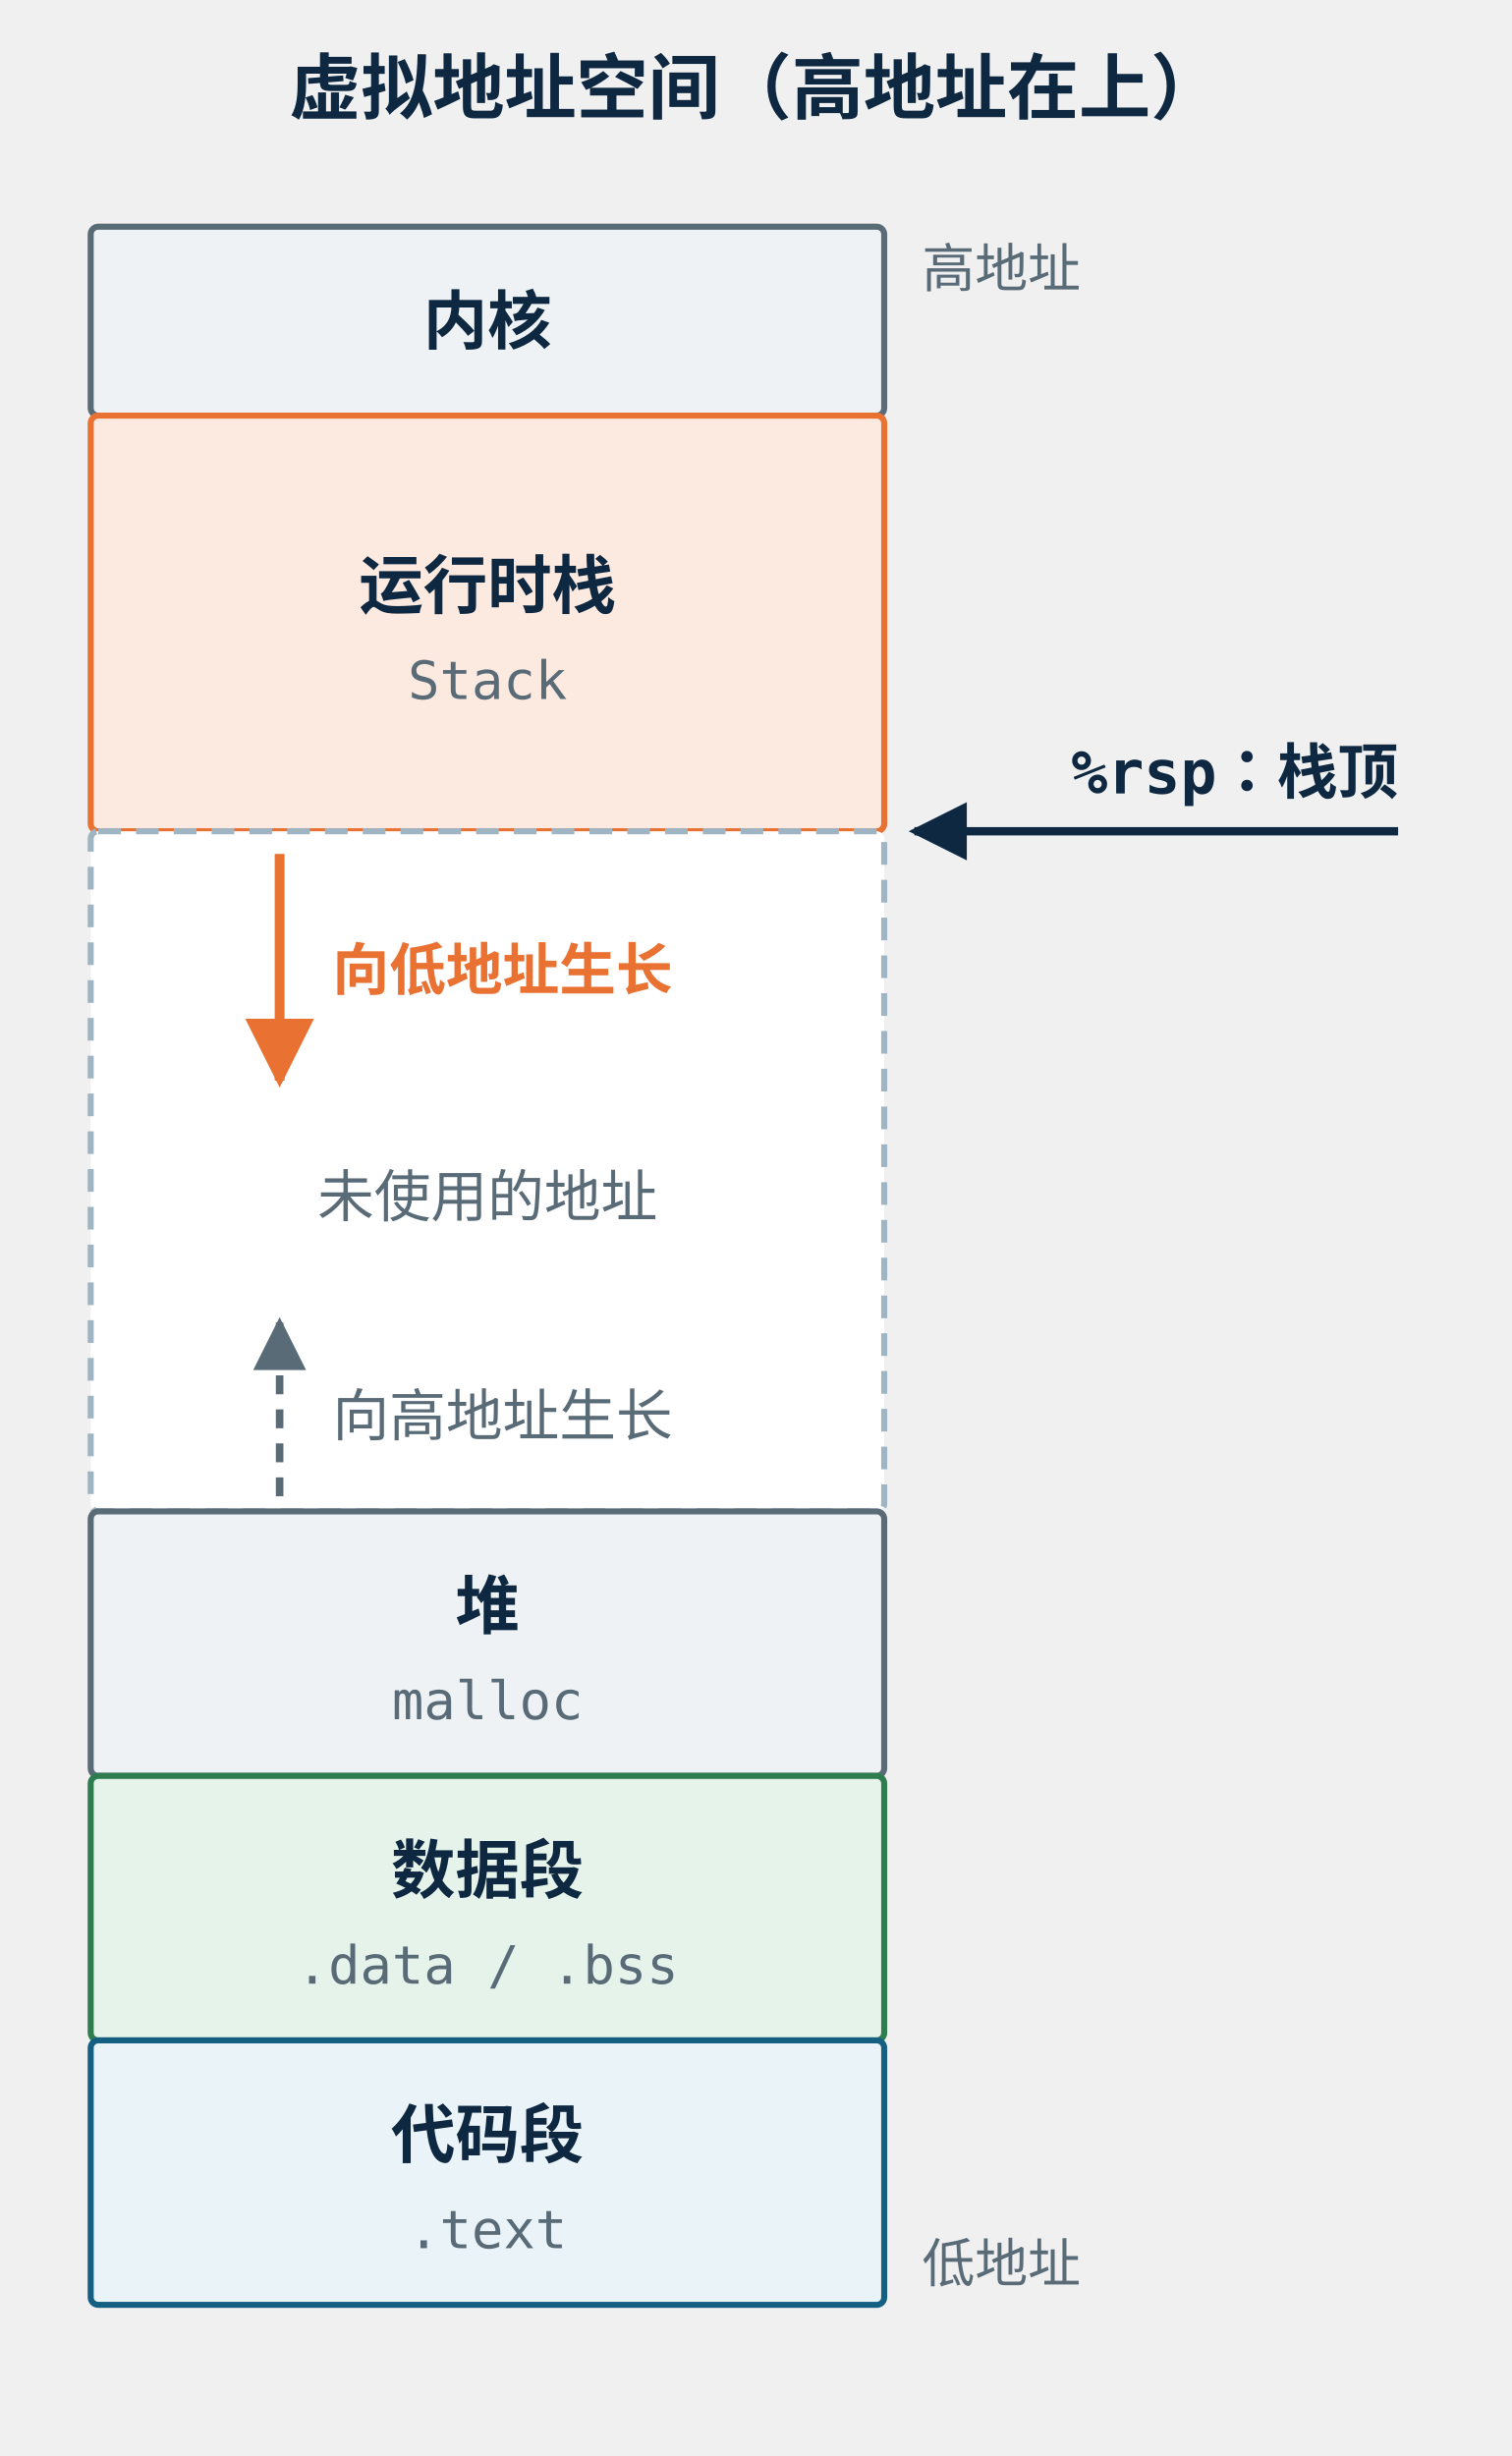
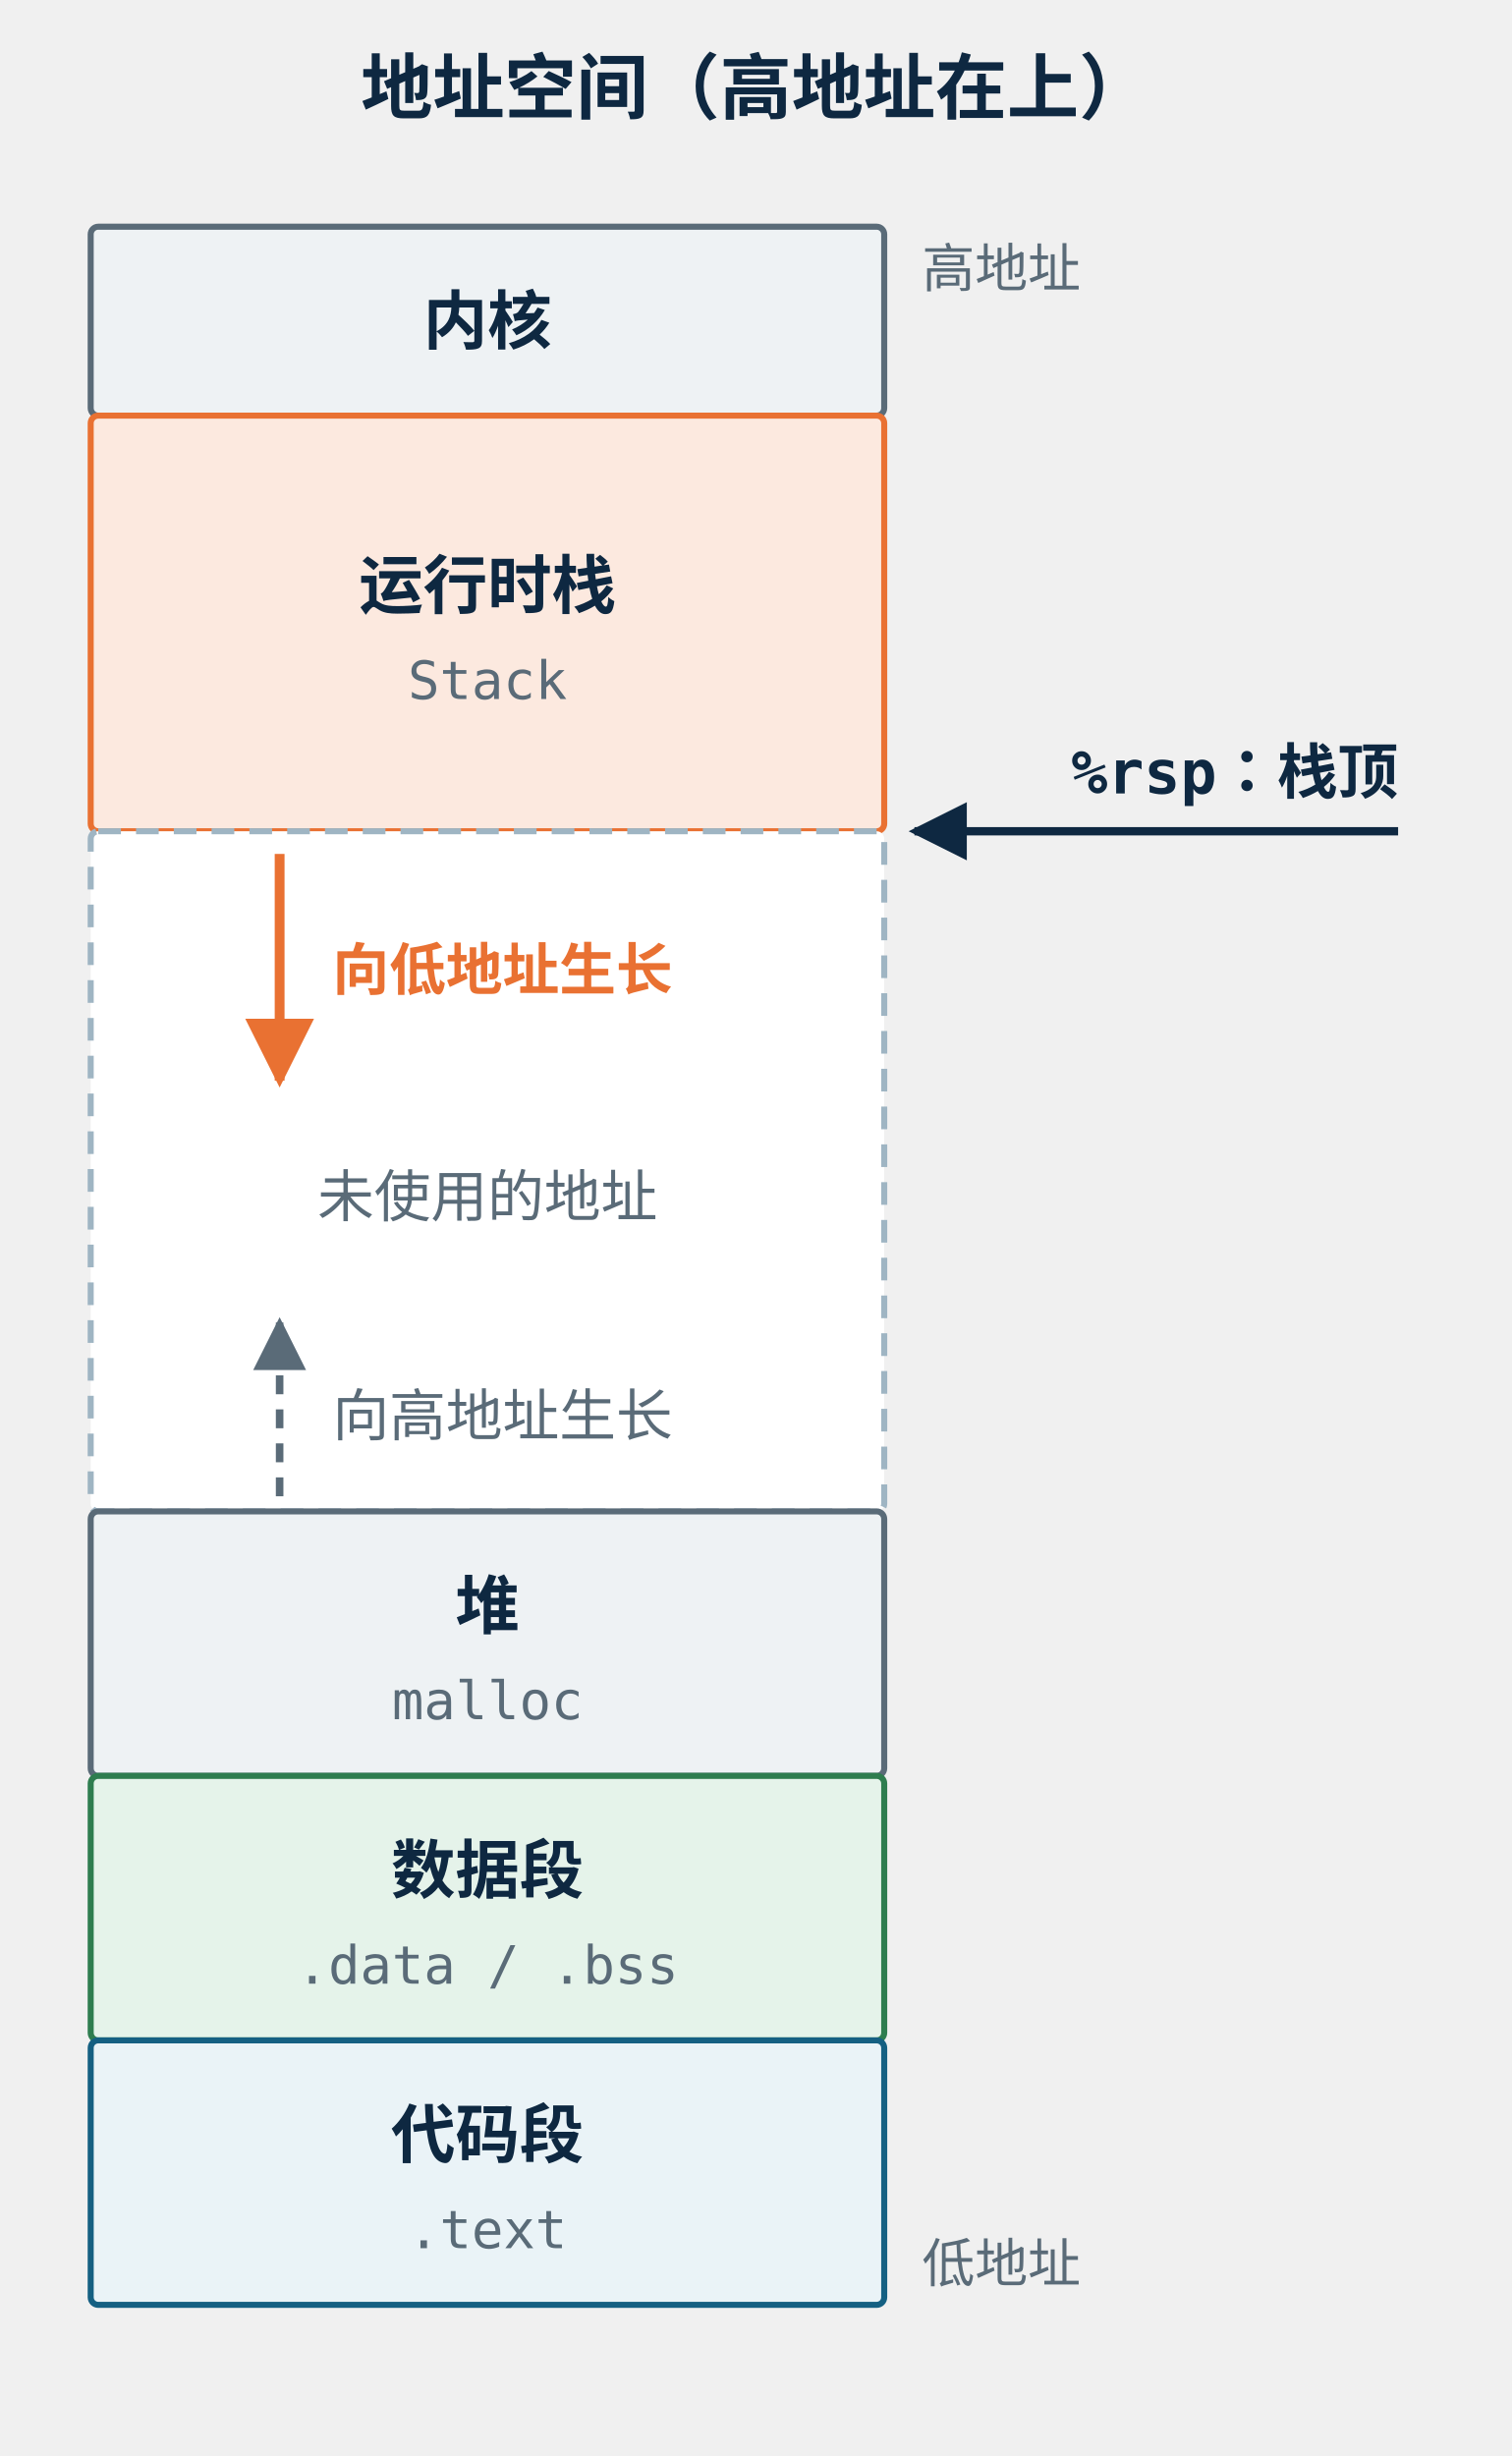
<svg xmlns="http://www.w3.org/2000/svg" viewBox="0 0 400 650" width="400" height="650">
  <defs>
    <marker id="ah-156082" viewBox="0 0 10 10" refX="9" refY="5" markerWidth="7" markerHeight="7" orient="auto-start-reverse">
      <path d="M0,0 L10,5 L0,10 z" fill="#156082" />
    </marker>
    <marker id="ah-e97132" viewBox="0 0 10 10" refX="9" refY="5" markerWidth="7" markerHeight="7" orient="auto-start-reverse">
      <path d="M0,0 L10,5 L0,10 z" fill="#e97132" />
    </marker>
    <marker id="ah-0e2841" viewBox="0 0 10 10" refX="9" refY="5" markerWidth="7" markerHeight="7" orient="auto-start-reverse">
      <path d="M0,0 L10,5 L0,10 z" fill="#0e2841" />
    </marker>
    <marker id="ah-2e7d4f" viewBox="0 0 10 10" refX="9" refY="5" markerWidth="7" markerHeight="7" orient="auto-start-reverse">
      <path d="M0,0 L10,5 L0,10 z" fill="#2e7d4f" />
    </marker>
    <marker id="ah-c0392b" viewBox="0 0 10 10" refX="9" refY="5" markerWidth="7" markerHeight="7" orient="auto-start-reverse">
      <path d="M0,0 L10,5 L0,10 z" fill="#c0392b" />
    </marker>
    <marker id="ah-5a6b78" viewBox="0 0 10 10" refX="9" refY="5" markerWidth="7" markerHeight="7" orient="auto-start-reverse">
      <path d="M0,0 L10,5 L0,10 z" fill="#5a6b78" />
    </marker>
    <marker id="ah-9fb5c3" viewBox="0 0 10 10" refX="9" refY="5" markerWidth="7" markerHeight="7" orient="auto-start-reverse">
      <path d="M0,0 L10,5 L0,10 z" fill="#9fb5c3" />
    </marker>
  </defs>
-   <text x="200.0" y="30.0" font-family="PingFang SC, Noto Sans CJK SC, Source Han Sans SC, sans-serif" font-size="19" font-weight="bold" fill="#0e2841" text-anchor="middle">虚拟地址空间（高地址在上）</text>
+   <text x="200.0" y="30.0" font-family="PingFang SC, Noto Sans CJK SC, Source Han Sans SC, sans-serif" font-size="19" font-weight="bold" fill="#0e2841" text-anchor="middle">地址空间（高地址在上）</text>
  <rect x="24.0" y="60.0" width="210.0" height="50.0" rx="2" fill="#eef2f4" stroke="#5a6b78" stroke-width="1.6" />
  <text x="129.0" y="91.0" font-family="PingFang SC, Noto Sans CJK SC, Source Han Sans SC, sans-serif" font-size="17" font-weight="bold" fill="#0e2841" text-anchor="middle">内核</text>
  <rect x="24.0" y="110.0" width="210.0" height="110.0" rx="2" fill="#fce9df" stroke="#e97132" stroke-width="1.6" />
  <text x="129.0" y="161.0" font-family="PingFang SC, Noto Sans CJK SC, Source Han Sans SC, sans-serif" font-size="17" font-weight="bold" fill="#0e2841" text-anchor="middle">运行时栈</text>
  <text x="129.0" y="185.0" font-family="SFMono-Regular, Menlo, DejaVu Sans Mono, Consolas, monospace" font-size="14" font-weight="normal" fill="#5a6b78" text-anchor="middle">Stack</text>
  <rect x="24.0" y="220.0" width="210.0" height="180.0" rx="2" fill="#ffffff" stroke="#9fb5c3" stroke-width="1.6" stroke-dasharray="6 4" />
  <rect x="24.0" y="400.0" width="210.0" height="70.0" rx="2" fill="#eef2f4" stroke="#5a6b78" stroke-width="1.6" />
  <text x="129.0" y="431.0" font-family="PingFang SC, Noto Sans CJK SC, Source Han Sans SC, sans-serif" font-size="17" font-weight="bold" fill="#0e2841" text-anchor="middle">堆</text>
  <text x="129.0" y="455.0" font-family="SFMono-Regular, Menlo, DejaVu Sans Mono, Consolas, monospace" font-size="14" font-weight="normal" fill="#5a6b78" text-anchor="middle">malloc</text>
  <rect x="24.0" y="470.0" width="210.0" height="70.0" rx="2" fill="#e5f3ea" stroke="#2e7d4f" stroke-width="1.6" />
  <text x="129.0" y="501.0" font-family="PingFang SC, Noto Sans CJK SC, Source Han Sans SC, sans-serif" font-size="17" font-weight="bold" fill="#0e2841" text-anchor="middle">数据段</text>
  <text x="129.0" y="525.0" font-family="SFMono-Regular, Menlo, DejaVu Sans Mono, Consolas, monospace" font-size="14" font-weight="normal" fill="#5a6b78" text-anchor="middle">.data / .bss</text>
  <rect x="24.0" y="540.0" width="210.0" height="70.0" rx="2" fill="#eaf3f7" stroke="#156082" stroke-width="1.6" />
  <text x="129.0" y="571.0" font-family="PingFang SC, Noto Sans CJK SC, Source Han Sans SC, sans-serif" font-size="17" font-weight="bold" fill="#0e2841" text-anchor="middle">代码段</text>
  <text x="129.0" y="595.0" font-family="SFMono-Regular, Menlo, DejaVu Sans Mono, Consolas, monospace" font-size="14" font-weight="normal" fill="#5a6b78" text-anchor="middle">.text</text>
  <line x1="74.0" y1="226.0" x2="74.0" y2="286.0" stroke="#e97132" stroke-width="2.6" marker-end="url(#ah-e97132)" />
  <text x="88.0" y="262.0" font-family="PingFang SC, Noto Sans CJK SC, Source Han Sans SC, sans-serif" font-size="15" font-weight="bold" fill="#e97132" text-anchor="start">向低地址生长</text>
  <text x="129.0" y="322.0" font-family="PingFang SC, Noto Sans CJK SC, Source Han Sans SC, sans-serif" font-size="15" font-weight="normal" fill="#5a6b78" text-anchor="middle">未使用的地址</text>
  <line x1="74.0" y1="396.0" x2="74.0" y2="350.0" stroke="#5a6b78" stroke-width="2" stroke-dasharray="5 4" marker-end="url(#ah-5a6b78)" />
  <text x="88.0" y="380.0" font-family="PingFang SC, Noto Sans CJK SC, Source Han Sans SC, sans-serif" font-size="15" font-weight="normal" fill="#5a6b78" text-anchor="start">向高地址生长</text>
  <line x1="370.0" y1="220.0" x2="242.0" y2="220.0" stroke="#0e2841" stroke-width="2.2" marker-end="url(#ah-0e2841)" />
  <text x="370.0" y="210.0" font-family="SFMono-Regular, Menlo, DejaVu Sans Mono, Consolas, monospace" font-size="16" font-weight="bold" fill="#0e2841" text-anchor="end">%rsp：栈顶</text>
  <text x="244.0" y="76.0" font-family="PingFang SC, Noto Sans CJK SC, Source Han Sans SC, sans-serif" font-size="14" font-weight="normal" fill="#5a6b78" text-anchor="start">高地址</text>
  <text x="244.0" y="604.0" font-family="PingFang SC, Noto Sans CJK SC, Source Han Sans SC, sans-serif" font-size="14" font-weight="normal" fill="#5a6b78" text-anchor="start">低地址</text>
</svg>
